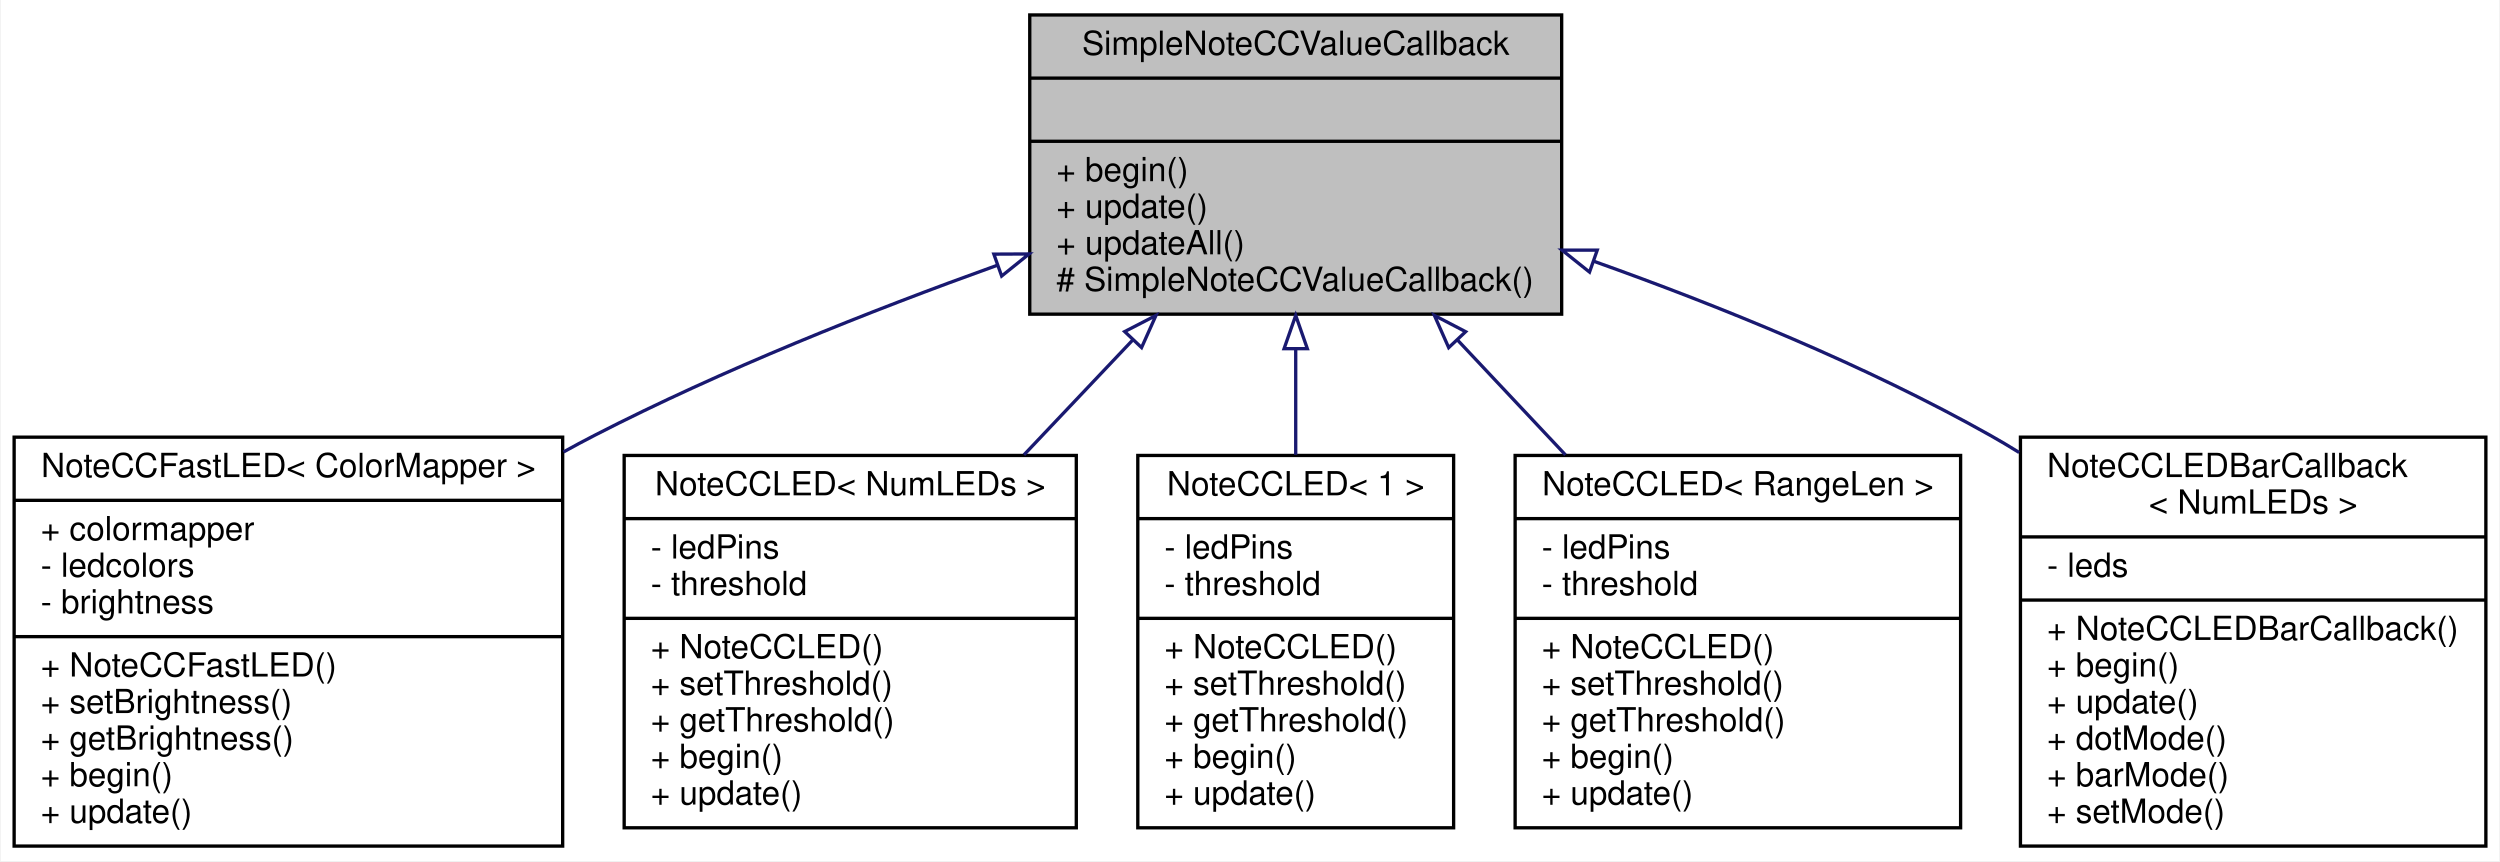
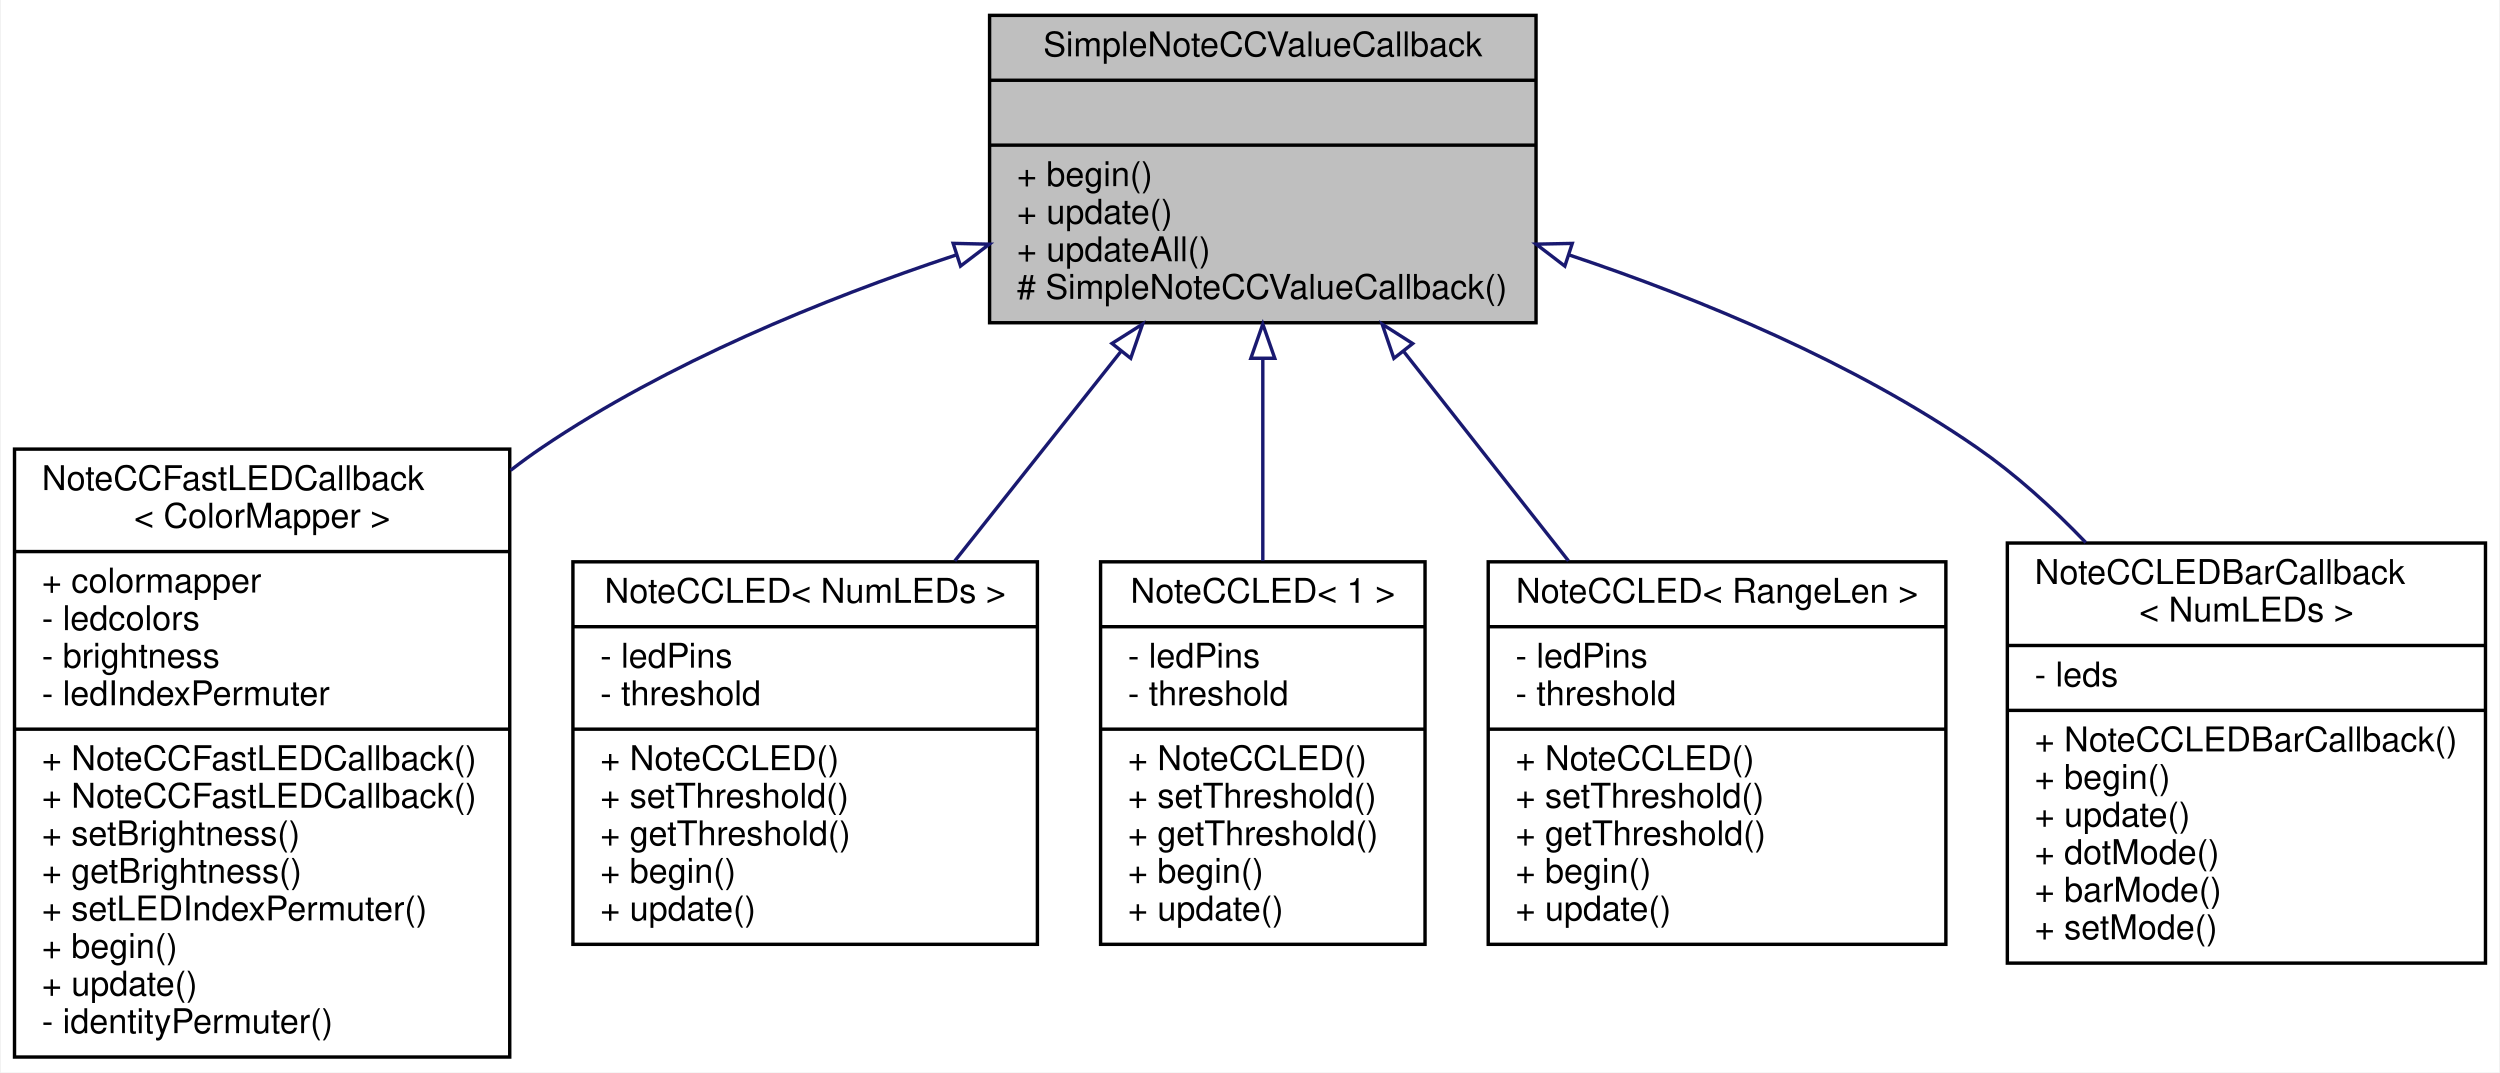
- <svg xmlns="http://www.w3.org/2000/svg" xmlns:xlink="http://www.w3.org/1999/xlink" width="752pt" height="259pt" viewBox="0.00 0.00 751.50 259.00">
-   <g id="graph0" class="graph" transform="scale(1 1) rotate(0) translate(4 255)">
-     <polygon fill="white" stroke="none" points="-4,4 -4,-255 747.5,-255 747.5,4 -4,4" />
+ <svg xmlns="http://www.w3.org/2000/svg" xmlns:xlink="http://www.w3.org/1999/xlink" width="732pt" height="314pt" viewBox="0.00 0.00 731.50 314.00">
+   <g id="graph0" class="graph" transform="scale(1 1) rotate(0) translate(4 310)">
+     <polygon fill="white" stroke="none" points="-4,4 -4,-310 727.5,-310 727.5,4 -4,4" />
    <g id="node1" class="node">
      <g id="a_node1">
        <a xlink:title=" ">
-           <polygon fill="#bfbfbf" stroke="black" points="305.5,-160.5 305.5,-250.5 465.5,-250.5 465.5,-160.5 305.5,-160.5" />
-           <text text-anchor="middle" x="385.5" y="-238.5" font-family="Helvetica,sans-Serif" font-size="10.00">SimpleNoteCCValueCallback</text>
-           <polyline fill="none" stroke="black" points="305.5,-231.5 465.5,-231.5 " />
-           <text text-anchor="middle" x="385.5" y="-219.5" font-family="Helvetica,sans-Serif" font-size="10.00"> </text>
-           <polyline fill="none" stroke="black" points="305.5,-212.5 465.5,-212.5 " />
-           <text text-anchor="start" x="313.5" y="-200.5" font-family="Helvetica,sans-Serif" font-size="10.00">+ begin()</text>
-           <text text-anchor="start" x="313.5" y="-189.5" font-family="Helvetica,sans-Serif" font-size="10.00">+ update()</text>
-           <text text-anchor="start" x="313.5" y="-178.5" font-family="Helvetica,sans-Serif" font-size="10.00">+ updateAll()</text>
-           <text text-anchor="start" x="313.5" y="-167.5" font-family="Helvetica,sans-Serif" font-size="10.00"># SimpleNoteCCValueCallback()</text>
+           <polygon fill="#bfbfbf" stroke="black" points="285.5,-215.5 285.5,-305.5 445.5,-305.5 445.5,-215.5 285.5,-215.5" />
+           <text text-anchor="middle" x="365.5" y="-293.5" font-family="Helvetica,sans-Serif" font-size="10.00">SimpleNoteCCValueCallback</text>
+           <polyline fill="none" stroke="black" points="285.5,-286.5 445.5,-286.5 " />
+           <text text-anchor="middle" x="365.5" y="-274.5" font-family="Helvetica,sans-Serif" font-size="10.00"> </text>
+           <polyline fill="none" stroke="black" points="285.5,-267.5 445.5,-267.5 " />
+           <text text-anchor="start" x="293.5" y="-255.5" font-family="Helvetica,sans-Serif" font-size="10.00">+ begin()</text>
+           <text text-anchor="start" x="293.5" y="-244.5" font-family="Helvetica,sans-Serif" font-size="10.00">+ update()</text>
+           <text text-anchor="start" x="293.5" y="-233.5" font-family="Helvetica,sans-Serif" font-size="10.00">+ updateAll()</text>
+           <text text-anchor="start" x="293.5" y="-222.5" font-family="Helvetica,sans-Serif" font-size="10.00"># SimpleNoteCCValueCallback()</text>
        </a>
      </g>
    </g>
    <g id="node2" class="node">
      <g id="a_node2">
-         <a xlink:href="../../d0/d65/classNoteCCFastLED.html" target="_top" xlink:title="Callback for Note or CC range or value input that displays the value to a FastLED strip.">
-           <polygon fill="white" stroke="black" points="0,-0.5 0,-123.5 165,-123.5 165,-0.5 0,-0.5" />
-           <text text-anchor="middle" x="82.5" y="-111.5" font-family="Helvetica,sans-Serif" font-size="10.00">NoteCCFastLED&lt; ColorMapper &gt;</text>
-           <polyline fill="none" stroke="black" points="0,-104.5 165,-104.5 " />
-           <text text-anchor="start" x="8" y="-92.5" font-family="Helvetica,sans-Serif" font-size="10.00">+ colormapper</text>
-           <text text-anchor="start" x="8" y="-81.5" font-family="Helvetica,sans-Serif" font-size="10.00">- ledcolors</text>
-           <text text-anchor="start" x="8" y="-70.5" font-family="Helvetica,sans-Serif" font-size="10.00">- brightness</text>
-           <polyline fill="none" stroke="black" points="0,-63.5 165,-63.5 " />
-           <text text-anchor="start" x="8" y="-51.5" font-family="Helvetica,sans-Serif" font-size="10.00">+ NoteCCFastLED()</text>
-           <text text-anchor="start" x="8" y="-40.5" font-family="Helvetica,sans-Serif" font-size="10.00">+ setBrightness()</text>
-           <text text-anchor="start" x="8" y="-29.5" font-family="Helvetica,sans-Serif" font-size="10.00">+ getBrightness()</text>
-           <text text-anchor="start" x="8" y="-18.5" font-family="Helvetica,sans-Serif" font-size="10.00">+ begin()</text>
-           <text text-anchor="start" x="8" y="-7.5" font-family="Helvetica,sans-Serif" font-size="10.00">+ update()</text>
+         <a xlink:href="../../d8/d80/classNoteCCFastLEDCallback.html" target="_top" xlink:title="Callback for Note or CC range or value input that displays the value to a FastLED strip.">
+           <polygon fill="white" stroke="black" points="0,-0.5 0,-178.5 145,-178.5 145,-0.5 0,-0.5" />
+           <text text-anchor="start" x="8" y="-166.5" font-family="Helvetica,sans-Serif" font-size="10.00">NoteCCFastLEDCallback</text>
+           <text text-anchor="middle" x="72.5" y="-155.5" font-family="Helvetica,sans-Serif" font-size="10.00">&lt; ColorMapper &gt;</text>
+           <polyline fill="none" stroke="black" points="0,-148.5 145,-148.5 " />
+           <text text-anchor="start" x="8" y="-136.5" font-family="Helvetica,sans-Serif" font-size="10.00">+ colormapper</text>
+           <text text-anchor="start" x="8" y="-125.5" font-family="Helvetica,sans-Serif" font-size="10.00">- ledcolors</text>
+           <text text-anchor="start" x="8" y="-114.5" font-family="Helvetica,sans-Serif" font-size="10.00">- brightness</text>
+           <text text-anchor="start" x="8" y="-103.5" font-family="Helvetica,sans-Serif" font-size="10.00">- ledIndexPermuter</text>
+           <polyline fill="none" stroke="black" points="0,-96.5 145,-96.5 " />
+           <text text-anchor="start" x="8" y="-84.5" font-family="Helvetica,sans-Serif" font-size="10.00">+ NoteCCFastLEDCallback()</text>
+           <text text-anchor="start" x="8" y="-73.5" font-family="Helvetica,sans-Serif" font-size="10.00">+ NoteCCFastLEDCallback()</text>
+           <text text-anchor="start" x="8" y="-62.5" font-family="Helvetica,sans-Serif" font-size="10.00">+ setBrightness()</text>
+           <text text-anchor="start" x="8" y="-51.5" font-family="Helvetica,sans-Serif" font-size="10.00">+ getBrightness()</text>
+           <text text-anchor="start" x="8" y="-40.5" font-family="Helvetica,sans-Serif" font-size="10.00">+ setLEDIndexPermuter()</text>
+           <text text-anchor="start" x="8" y="-29.5" font-family="Helvetica,sans-Serif" font-size="10.00">+ begin()</text>
+           <text text-anchor="start" x="8" y="-18.5" font-family="Helvetica,sans-Serif" font-size="10.00">+ update()</text>
+           <text text-anchor="start" x="8" y="-7.5" font-family="Helvetica,sans-Serif" font-size="10.00">- identityPermuter()</text>
        </a>
      </g>
    </g>
    <g id="edge1" class="edge">
-       <path fill="none" stroke="midnightblue" d="M295.727,-175.209C257.523,-161.486 212.991,-143.794 174.5,-124 171.432,-122.422 168.341,-120.765 165.245,-119.047" />
-       <polygon fill="none" stroke="midnightblue" points="294.702,-178.558 305.296,-178.611 297.047,-171.963 294.702,-178.558" />
+       <path fill="none" stroke="midnightblue" d="M275.595,-235.314C236.388,-222.287 191.118,-203.73 154.5,-179 151.376,-176.89 148.285,-174.639 145.239,-172.277" />
+       <polygon fill="none" stroke="midnightblue" points="274.831,-238.746 285.423,-238.507 276.994,-232.088 274.831,-238.746" />
    </g>
    <g id="node3" class="node">
      <g id="a_node3">
        <a xlink:href="../../d5/ddd/classNoteCCLED.html" target="_top" xlink:title=" ">
-           <polygon fill="white" stroke="black" points="183.5,-6 183.5,-118 319.5,-118 319.5,-6 183.5,-6" />
-           <text text-anchor="middle" x="251.5" y="-106" font-family="Helvetica,sans-Serif" font-size="10.00">NoteCCLED&lt; NumLEDs &gt;</text>
-           <polyline fill="none" stroke="black" points="183.5,-99 319.5,-99 " />
-           <text text-anchor="start" x="191.5" y="-87" font-family="Helvetica,sans-Serif" font-size="10.00">- ledPins</text>
-           <text text-anchor="start" x="191.5" y="-76" font-family="Helvetica,sans-Serif" font-size="10.00">- threshold</text>
-           <polyline fill="none" stroke="black" points="183.5,-69 319.5,-69 " />
-           <text text-anchor="start" x="191.5" y="-57" font-family="Helvetica,sans-Serif" font-size="10.00">+ NoteCCLED()</text>
-           <text text-anchor="start" x="191.5" y="-46" font-family="Helvetica,sans-Serif" font-size="10.00">+ setThreshold()</text>
-           <text text-anchor="start" x="191.5" y="-35" font-family="Helvetica,sans-Serif" font-size="10.00">+ getThreshold()</text>
-           <text text-anchor="start" x="191.5" y="-24" font-family="Helvetica,sans-Serif" font-size="10.00">+ begin()</text>
-           <text text-anchor="start" x="191.5" y="-13" font-family="Helvetica,sans-Serif" font-size="10.00">+ update()</text>
+           <polygon fill="white" stroke="black" points="163.5,-33.5 163.5,-145.5 299.5,-145.5 299.5,-33.5 163.5,-33.5" />
+           <text text-anchor="middle" x="231.5" y="-133.5" font-family="Helvetica,sans-Serif" font-size="10.00">NoteCCLED&lt; NumLEDs &gt;</text>
+           <polyline fill="none" stroke="black" points="163.5,-126.5 299.5,-126.5 " />
+           <text text-anchor="start" x="171.5" y="-114.5" font-family="Helvetica,sans-Serif" font-size="10.00">- ledPins</text>
+           <text text-anchor="start" x="171.5" y="-103.5" font-family="Helvetica,sans-Serif" font-size="10.00">- threshold</text>
+           <polyline fill="none" stroke="black" points="163.5,-96.5 299.5,-96.5 " />
+           <text text-anchor="start" x="171.5" y="-84.5" font-family="Helvetica,sans-Serif" font-size="10.00">+ NoteCCLED()</text>
+           <text text-anchor="start" x="171.5" y="-73.5" font-family="Helvetica,sans-Serif" font-size="10.00">+ setThreshold()</text>
+           <text text-anchor="start" x="171.5" y="-62.5" font-family="Helvetica,sans-Serif" font-size="10.00">+ getThreshold()</text>
+           <text text-anchor="start" x="171.5" y="-51.5" font-family="Helvetica,sans-Serif" font-size="10.00">+ begin()</text>
+           <text text-anchor="start" x="171.5" y="-40.5" font-family="Helvetica,sans-Serif" font-size="10.00">+ update()</text>
        </a>
      </g>
    </g>
    <g id="edge2" class="edge">
-       <path fill="none" stroke="midnightblue" d="M336.563,-152.824C325.891,-141.554 314.557,-129.586 303.761,-118.186" />
-       <polygon fill="none" stroke="midnightblue" points="334.052,-155.262 343.469,-160.117 339.134,-150.449 334.052,-155.262" />
+       <path fill="none" stroke="midnightblue" d="M324.038,-207.208C308.584,-187.718 290.999,-165.54 275.339,-145.789" />
+       <polygon fill="none" stroke="midnightblue" points="321.338,-209.436 330.293,-215.097 326.823,-205.087 321.338,-209.436" />
    </g>
    <g id="node4" class="node">
      <g id="a_node4">
        <a xlink:href="../../d5/ddd/classNoteCCLED.html" target="_top" xlink:title=" ">
-           <polygon fill="white" stroke="black" points="338,-6 338,-118 433,-118 433,-6 338,-6" />
-           <text text-anchor="middle" x="385.5" y="-106" font-family="Helvetica,sans-Serif" font-size="10.00">NoteCCLED&lt; 1 &gt;</text>
-           <polyline fill="none" stroke="black" points="338,-99 433,-99 " />
-           <text text-anchor="start" x="346" y="-87" font-family="Helvetica,sans-Serif" font-size="10.00">- ledPins</text>
-           <text text-anchor="start" x="346" y="-76" font-family="Helvetica,sans-Serif" font-size="10.00">- threshold</text>
-           <polyline fill="none" stroke="black" points="338,-69 433,-69 " />
-           <text text-anchor="start" x="346" y="-57" font-family="Helvetica,sans-Serif" font-size="10.00">+ NoteCCLED()</text>
-           <text text-anchor="start" x="346" y="-46" font-family="Helvetica,sans-Serif" font-size="10.00">+ setThreshold()</text>
-           <text text-anchor="start" x="346" y="-35" font-family="Helvetica,sans-Serif" font-size="10.00">+ getThreshold()</text>
-           <text text-anchor="start" x="346" y="-24" font-family="Helvetica,sans-Serif" font-size="10.00">+ begin()</text>
-           <text text-anchor="start" x="346" y="-13" font-family="Helvetica,sans-Serif" font-size="10.00">+ update()</text>
+           <polygon fill="white" stroke="black" points="318,-33.5 318,-145.5 413,-145.5 413,-33.5 318,-33.5" />
+           <text text-anchor="middle" x="365.5" y="-133.5" font-family="Helvetica,sans-Serif" font-size="10.00">NoteCCLED&lt; 1 &gt;</text>
+           <polyline fill="none" stroke="black" points="318,-126.5 413,-126.5 " />
+           <text text-anchor="start" x="326" y="-114.5" font-family="Helvetica,sans-Serif" font-size="10.00">- ledPins</text>
+           <text text-anchor="start" x="326" y="-103.5" font-family="Helvetica,sans-Serif" font-size="10.00">- threshold</text>
+           <polyline fill="none" stroke="black" points="318,-96.5 413,-96.5 " />
+           <text text-anchor="start" x="326" y="-84.5" font-family="Helvetica,sans-Serif" font-size="10.00">+ NoteCCLED()</text>
+           <text text-anchor="start" x="326" y="-73.5" font-family="Helvetica,sans-Serif" font-size="10.00">+ setThreshold()</text>
+           <text text-anchor="start" x="326" y="-62.5" font-family="Helvetica,sans-Serif" font-size="10.00">+ getThreshold()</text>
+           <text text-anchor="start" x="326" y="-51.5" font-family="Helvetica,sans-Serif" font-size="10.00">+ begin()</text>
+           <text text-anchor="start" x="326" y="-40.5" font-family="Helvetica,sans-Serif" font-size="10.00">+ update()</text>
        </a>
      </g>
    </g>
    <g id="edge3" class="edge">
-       <path fill="none" stroke="midnightblue" d="M385.5,-149.912C385.5,-139.507 385.5,-128.609 385.5,-118.186" />
-       <polygon fill="none" stroke="midnightblue" points="382,-150.117 385.5,-160.117 389,-150.117 382,-150.117" />
+       <path fill="none" stroke="midnightblue" d="M365.5,-204.857C365.5,-185.948 365.5,-164.75 365.5,-145.789" />
+       <polygon fill="none" stroke="midnightblue" points="362,-205.097 365.5,-215.097 369,-205.097 362,-205.097" />
    </g>
    <g id="node5" class="node">
      <g id="a_node5">
        <a xlink:href="../../d5/ddd/classNoteCCLED.html" target="_top" xlink:title=" ">
-           <polygon fill="white" stroke="black" points="451.5,-6 451.5,-118 585.5,-118 585.5,-6 451.5,-6" />
-           <text text-anchor="middle" x="518.5" y="-106" font-family="Helvetica,sans-Serif" font-size="10.00">NoteCCLED&lt; RangeLen &gt;</text>
-           <polyline fill="none" stroke="black" points="451.5,-99 585.5,-99 " />
-           <text text-anchor="start" x="459.5" y="-87" font-family="Helvetica,sans-Serif" font-size="10.00">- ledPins</text>
-           <text text-anchor="start" x="459.5" y="-76" font-family="Helvetica,sans-Serif" font-size="10.00">- threshold</text>
-           <polyline fill="none" stroke="black" points="451.5,-69 585.5,-69 " />
-           <text text-anchor="start" x="459.5" y="-57" font-family="Helvetica,sans-Serif" font-size="10.00">+ NoteCCLED()</text>
-           <text text-anchor="start" x="459.5" y="-46" font-family="Helvetica,sans-Serif" font-size="10.00">+ setThreshold()</text>
-           <text text-anchor="start" x="459.5" y="-35" font-family="Helvetica,sans-Serif" font-size="10.00">+ getThreshold()</text>
-           <text text-anchor="start" x="459.5" y="-24" font-family="Helvetica,sans-Serif" font-size="10.00">+ begin()</text>
-           <text text-anchor="start" x="459.5" y="-13" font-family="Helvetica,sans-Serif" font-size="10.00">+ update()</text>
+           <polygon fill="white" stroke="black" points="431.5,-33.5 431.5,-145.5 565.5,-145.5 565.5,-33.5 431.5,-33.5" />
+           <text text-anchor="middle" x="498.5" y="-133.5" font-family="Helvetica,sans-Serif" font-size="10.00">NoteCCLED&lt; RangeLen &gt;</text>
+           <polyline fill="none" stroke="black" points="431.5,-126.5 565.5,-126.5 " />
+           <text text-anchor="start" x="439.5" y="-114.5" font-family="Helvetica,sans-Serif" font-size="10.00">- ledPins</text>
+           <text text-anchor="start" x="439.5" y="-103.5" font-family="Helvetica,sans-Serif" font-size="10.00">- threshold</text>
+           <polyline fill="none" stroke="black" points="431.5,-96.5 565.5,-96.5 " />
+           <text text-anchor="start" x="439.5" y="-84.5" font-family="Helvetica,sans-Serif" font-size="10.00">+ NoteCCLED()</text>
+           <text text-anchor="start" x="439.5" y="-73.5" font-family="Helvetica,sans-Serif" font-size="10.00">+ setThreshold()</text>
+           <text text-anchor="start" x="439.5" y="-62.5" font-family="Helvetica,sans-Serif" font-size="10.00">+ getThreshold()</text>
+           <text text-anchor="start" x="439.5" y="-51.5" font-family="Helvetica,sans-Serif" font-size="10.00">+ begin()</text>
+           <text text-anchor="start" x="439.5" y="-40.5" font-family="Helvetica,sans-Serif" font-size="10.00">+ update()</text>
        </a>
      </g>
    </g>
    <g id="edge4" class="edge">
-       <path fill="none" stroke="midnightblue" d="M434.071,-152.824C444.665,-141.554 455.914,-129.586 466.629,-118.186" />
-       <polygon fill="none" stroke="midnightblue" points="431.516,-150.433 427.217,-160.117 436.616,-155.227 431.516,-150.433" />
+       <path fill="none" stroke="midnightblue" d="M406.653,-207.208C421.991,-187.718 439.445,-165.54 454.988,-145.789" />
+       <polygon fill="none" stroke="midnightblue" points="403.878,-205.074 400.444,-215.097 409.379,-209.403 403.878,-205.074" />
    </g>
    <g id="node6" class="node">
      <g id="a_node6">
        <a xlink:href="../../de/d34/classNoteCCLEDBarCallback.html" target="_top" xlink:title="Callback class that drives a LED dot/bar display based on a note or control change value.">
-           <polygon fill="white" stroke="black" points="603.5,-0.5 603.5,-123.5 743.5,-123.5 743.5,-0.5 603.5,-0.5" />
-           <text text-anchor="start" x="611.5" y="-111.5" font-family="Helvetica,sans-Serif" font-size="10.00">NoteCCLEDBarCallback</text>
-           <text text-anchor="middle" x="673.5" y="-100.5" font-family="Helvetica,sans-Serif" font-size="10.00">&lt; NumLEDs &gt;</text>
-           <polyline fill="none" stroke="black" points="603.5,-93.5 743.5,-93.5 " />
-           <text text-anchor="start" x="611.5" y="-81.5" font-family="Helvetica,sans-Serif" font-size="10.00">- leds</text>
-           <polyline fill="none" stroke="black" points="603.5,-74.5 743.5,-74.5 " />
-           <text text-anchor="start" x="611.5" y="-62.5" font-family="Helvetica,sans-Serif" font-size="10.00">+ NoteCCLEDBarCallback()</text>
-           <text text-anchor="start" x="611.5" y="-51.5" font-family="Helvetica,sans-Serif" font-size="10.00">+ begin()</text>
-           <text text-anchor="start" x="611.5" y="-40.5" font-family="Helvetica,sans-Serif" font-size="10.00">+ update()</text>
-           <text text-anchor="start" x="611.5" y="-29.5" font-family="Helvetica,sans-Serif" font-size="10.00">+ dotMode()</text>
-           <text text-anchor="start" x="611.5" y="-18.5" font-family="Helvetica,sans-Serif" font-size="10.00">+ barMode()</text>
-           <text text-anchor="start" x="611.5" y="-7.5" font-family="Helvetica,sans-Serif" font-size="10.00">+ setMode()</text>
+           <polygon fill="white" stroke="black" points="583.5,-28 583.5,-151 723.5,-151 723.5,-28 583.5,-28" />
+           <text text-anchor="start" x="591.5" y="-139" font-family="Helvetica,sans-Serif" font-size="10.00">NoteCCLEDBarCallback</text>
+           <text text-anchor="middle" x="653.5" y="-128" font-family="Helvetica,sans-Serif" font-size="10.00">&lt; NumLEDs &gt;</text>
+           <polyline fill="none" stroke="black" points="583.5,-121 723.5,-121 " />
+           <text text-anchor="start" x="591.5" y="-109" font-family="Helvetica,sans-Serif" font-size="10.00">- leds</text>
+           <polyline fill="none" stroke="black" points="583.5,-102 723.5,-102 " />
+           <text text-anchor="start" x="591.5" y="-90" font-family="Helvetica,sans-Serif" font-size="10.00">+ NoteCCLEDBarCallback()</text>
+           <text text-anchor="start" x="591.5" y="-79" font-family="Helvetica,sans-Serif" font-size="10.00">+ begin()</text>
+           <text text-anchor="start" x="591.5" y="-68" font-family="Helvetica,sans-Serif" font-size="10.00">+ update()</text>
+           <text text-anchor="start" x="591.5" y="-57" font-family="Helvetica,sans-Serif" font-size="10.00">+ dotMode()</text>
+           <text text-anchor="start" x="591.5" y="-46" font-family="Helvetica,sans-Serif" font-size="10.00">+ barMode()</text>
+           <text text-anchor="start" x="591.5" y="-35" font-family="Helvetica,sans-Serif" font-size="10.00">+ setMode()</text>
        </a>
      </g>
    </g>
    <g id="edge5" class="edge">
-       <path fill="none" stroke="midnightblue" d="M475.119,-176.429C513.082,-162.917 557.092,-145.052 594.5,-124 597.369,-122.385 600.248,-120.674 603.118,-118.89" />
-       <polygon fill="none" stroke="midnightblue" points="473.881,-173.154 465.606,-179.77 476.201,-179.759 473.881,-173.154" />
+       <path fill="none" stroke="midnightblue" d="M455.241,-235.332C494.006,-222.346 538.601,-203.817 574.5,-179 585.851,-171.153 596.672,-161.352 606.462,-151.156" />
+       <polygon fill="none" stroke="midnightblue" points="453.935,-232.076 445.52,-238.514 456.113,-238.729 453.935,-232.076" />
    </g>
  </g>
</svg>
